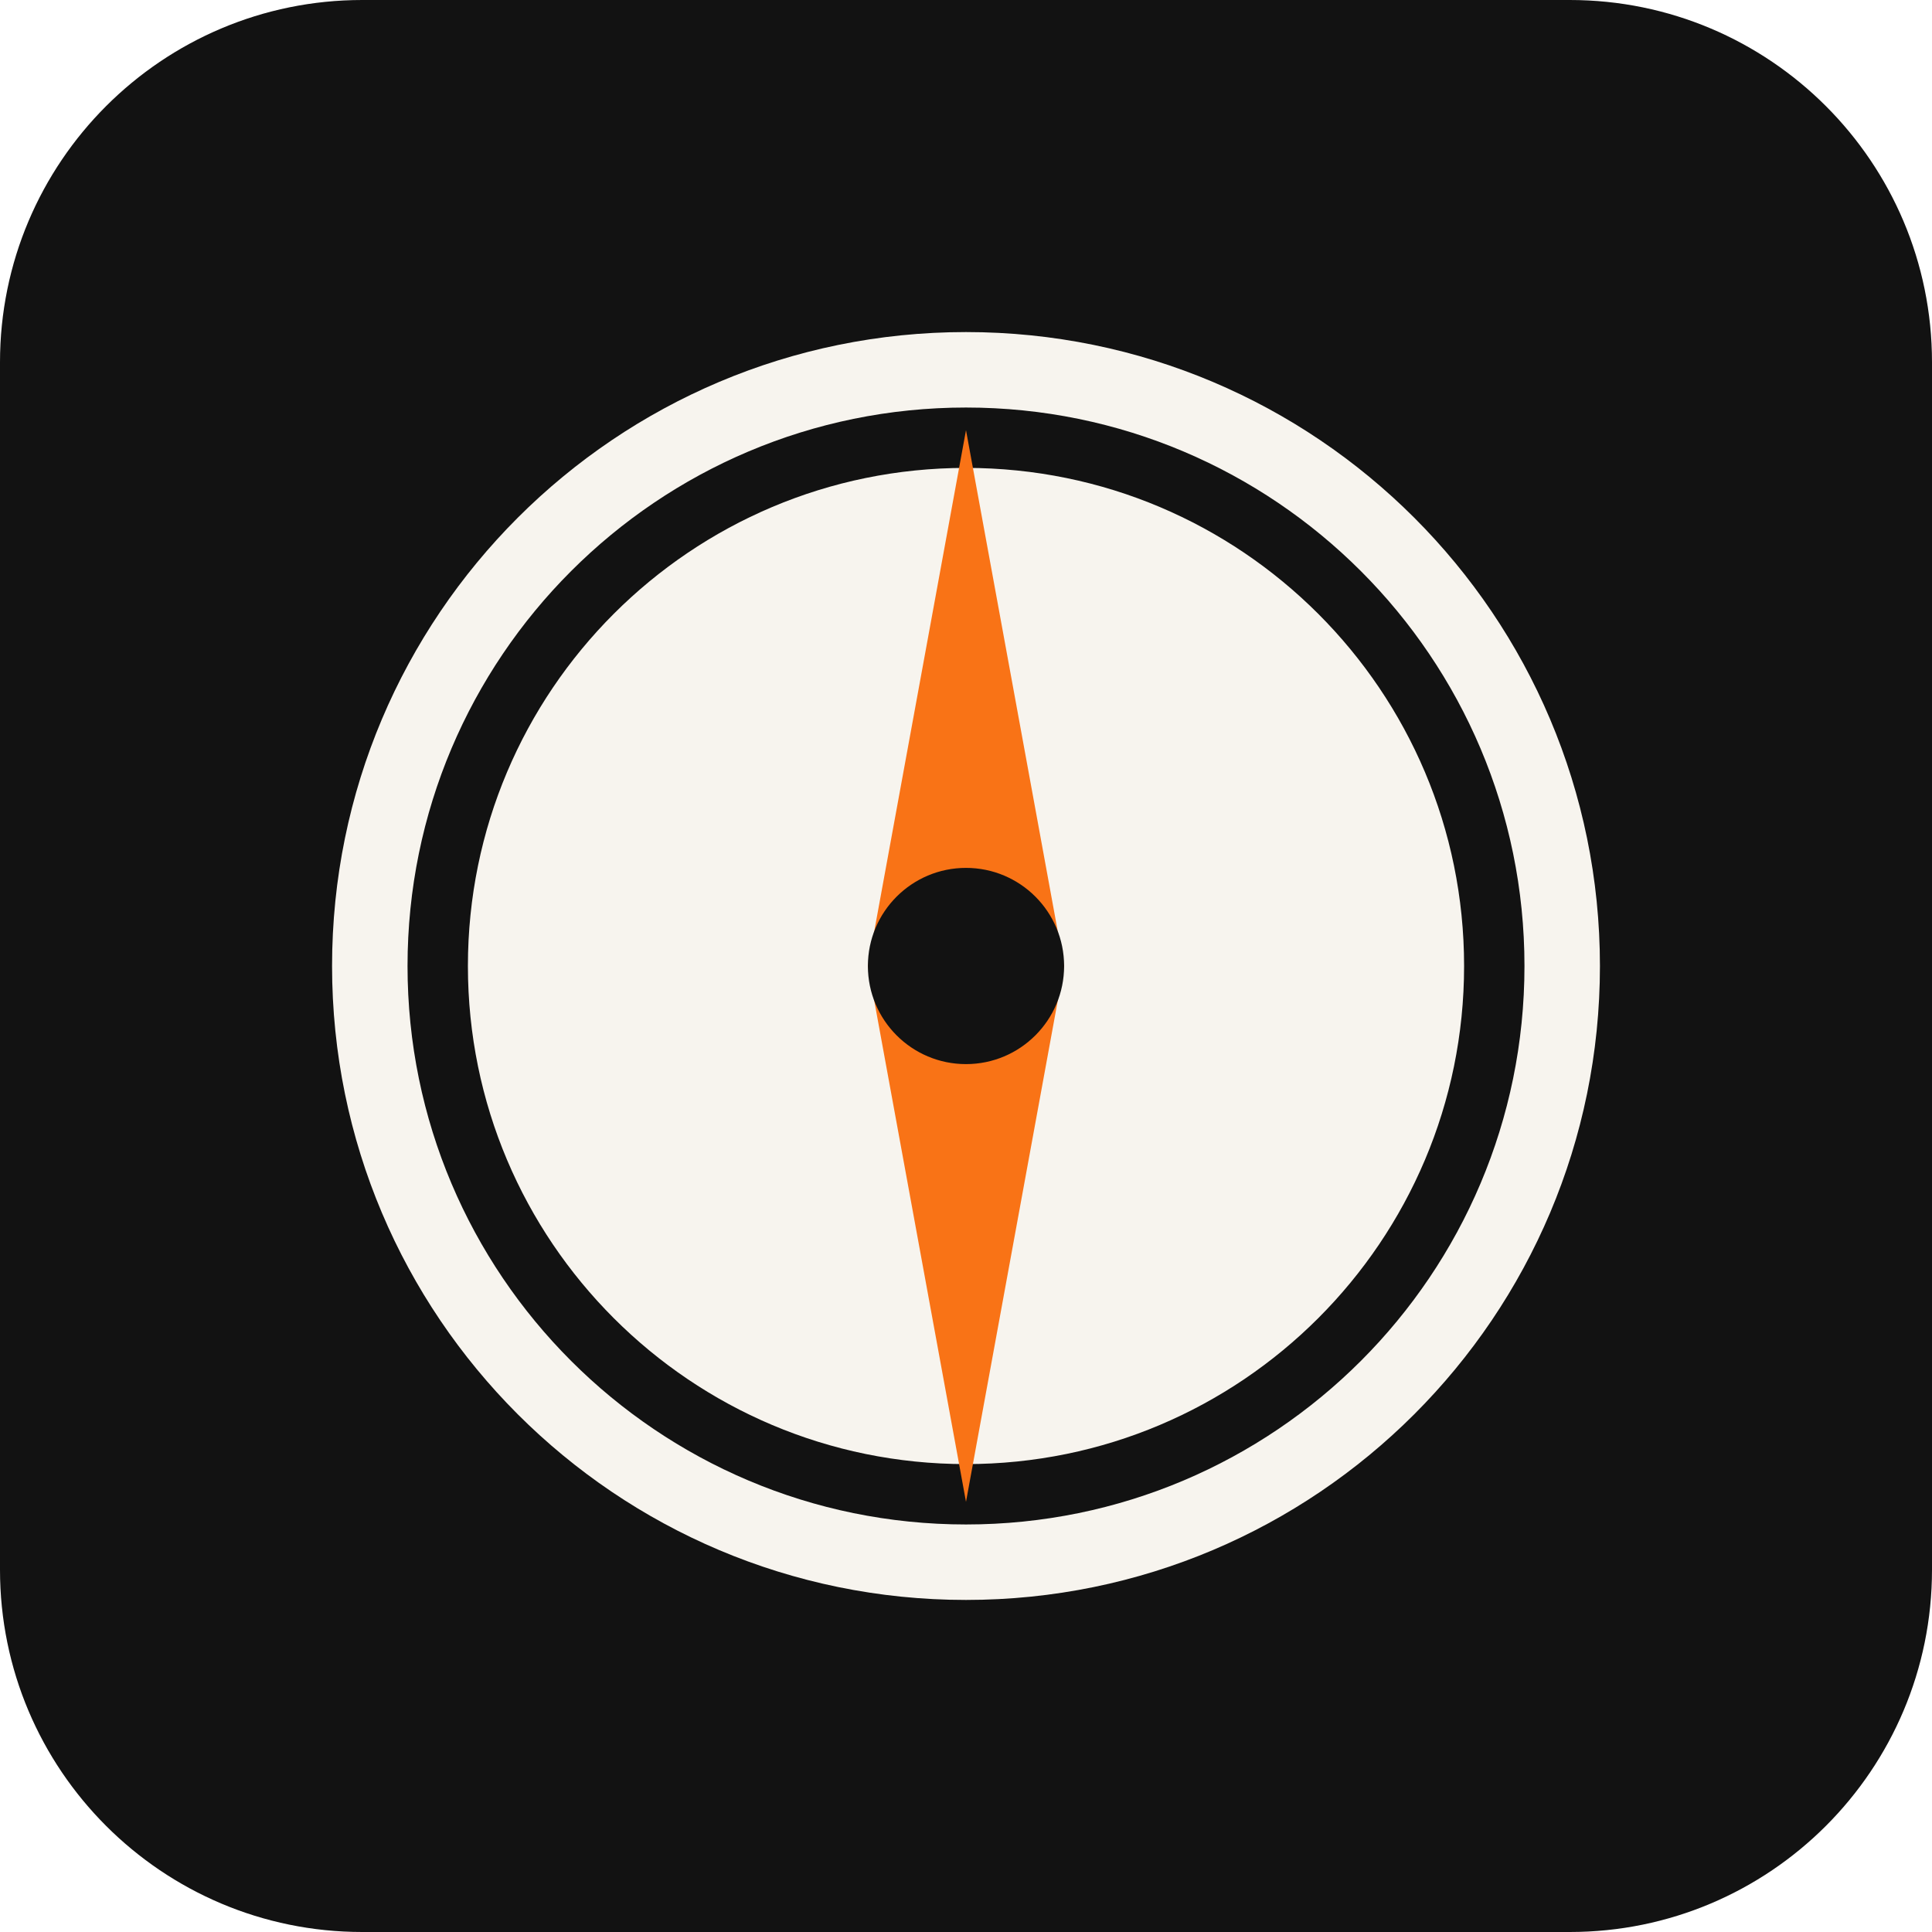
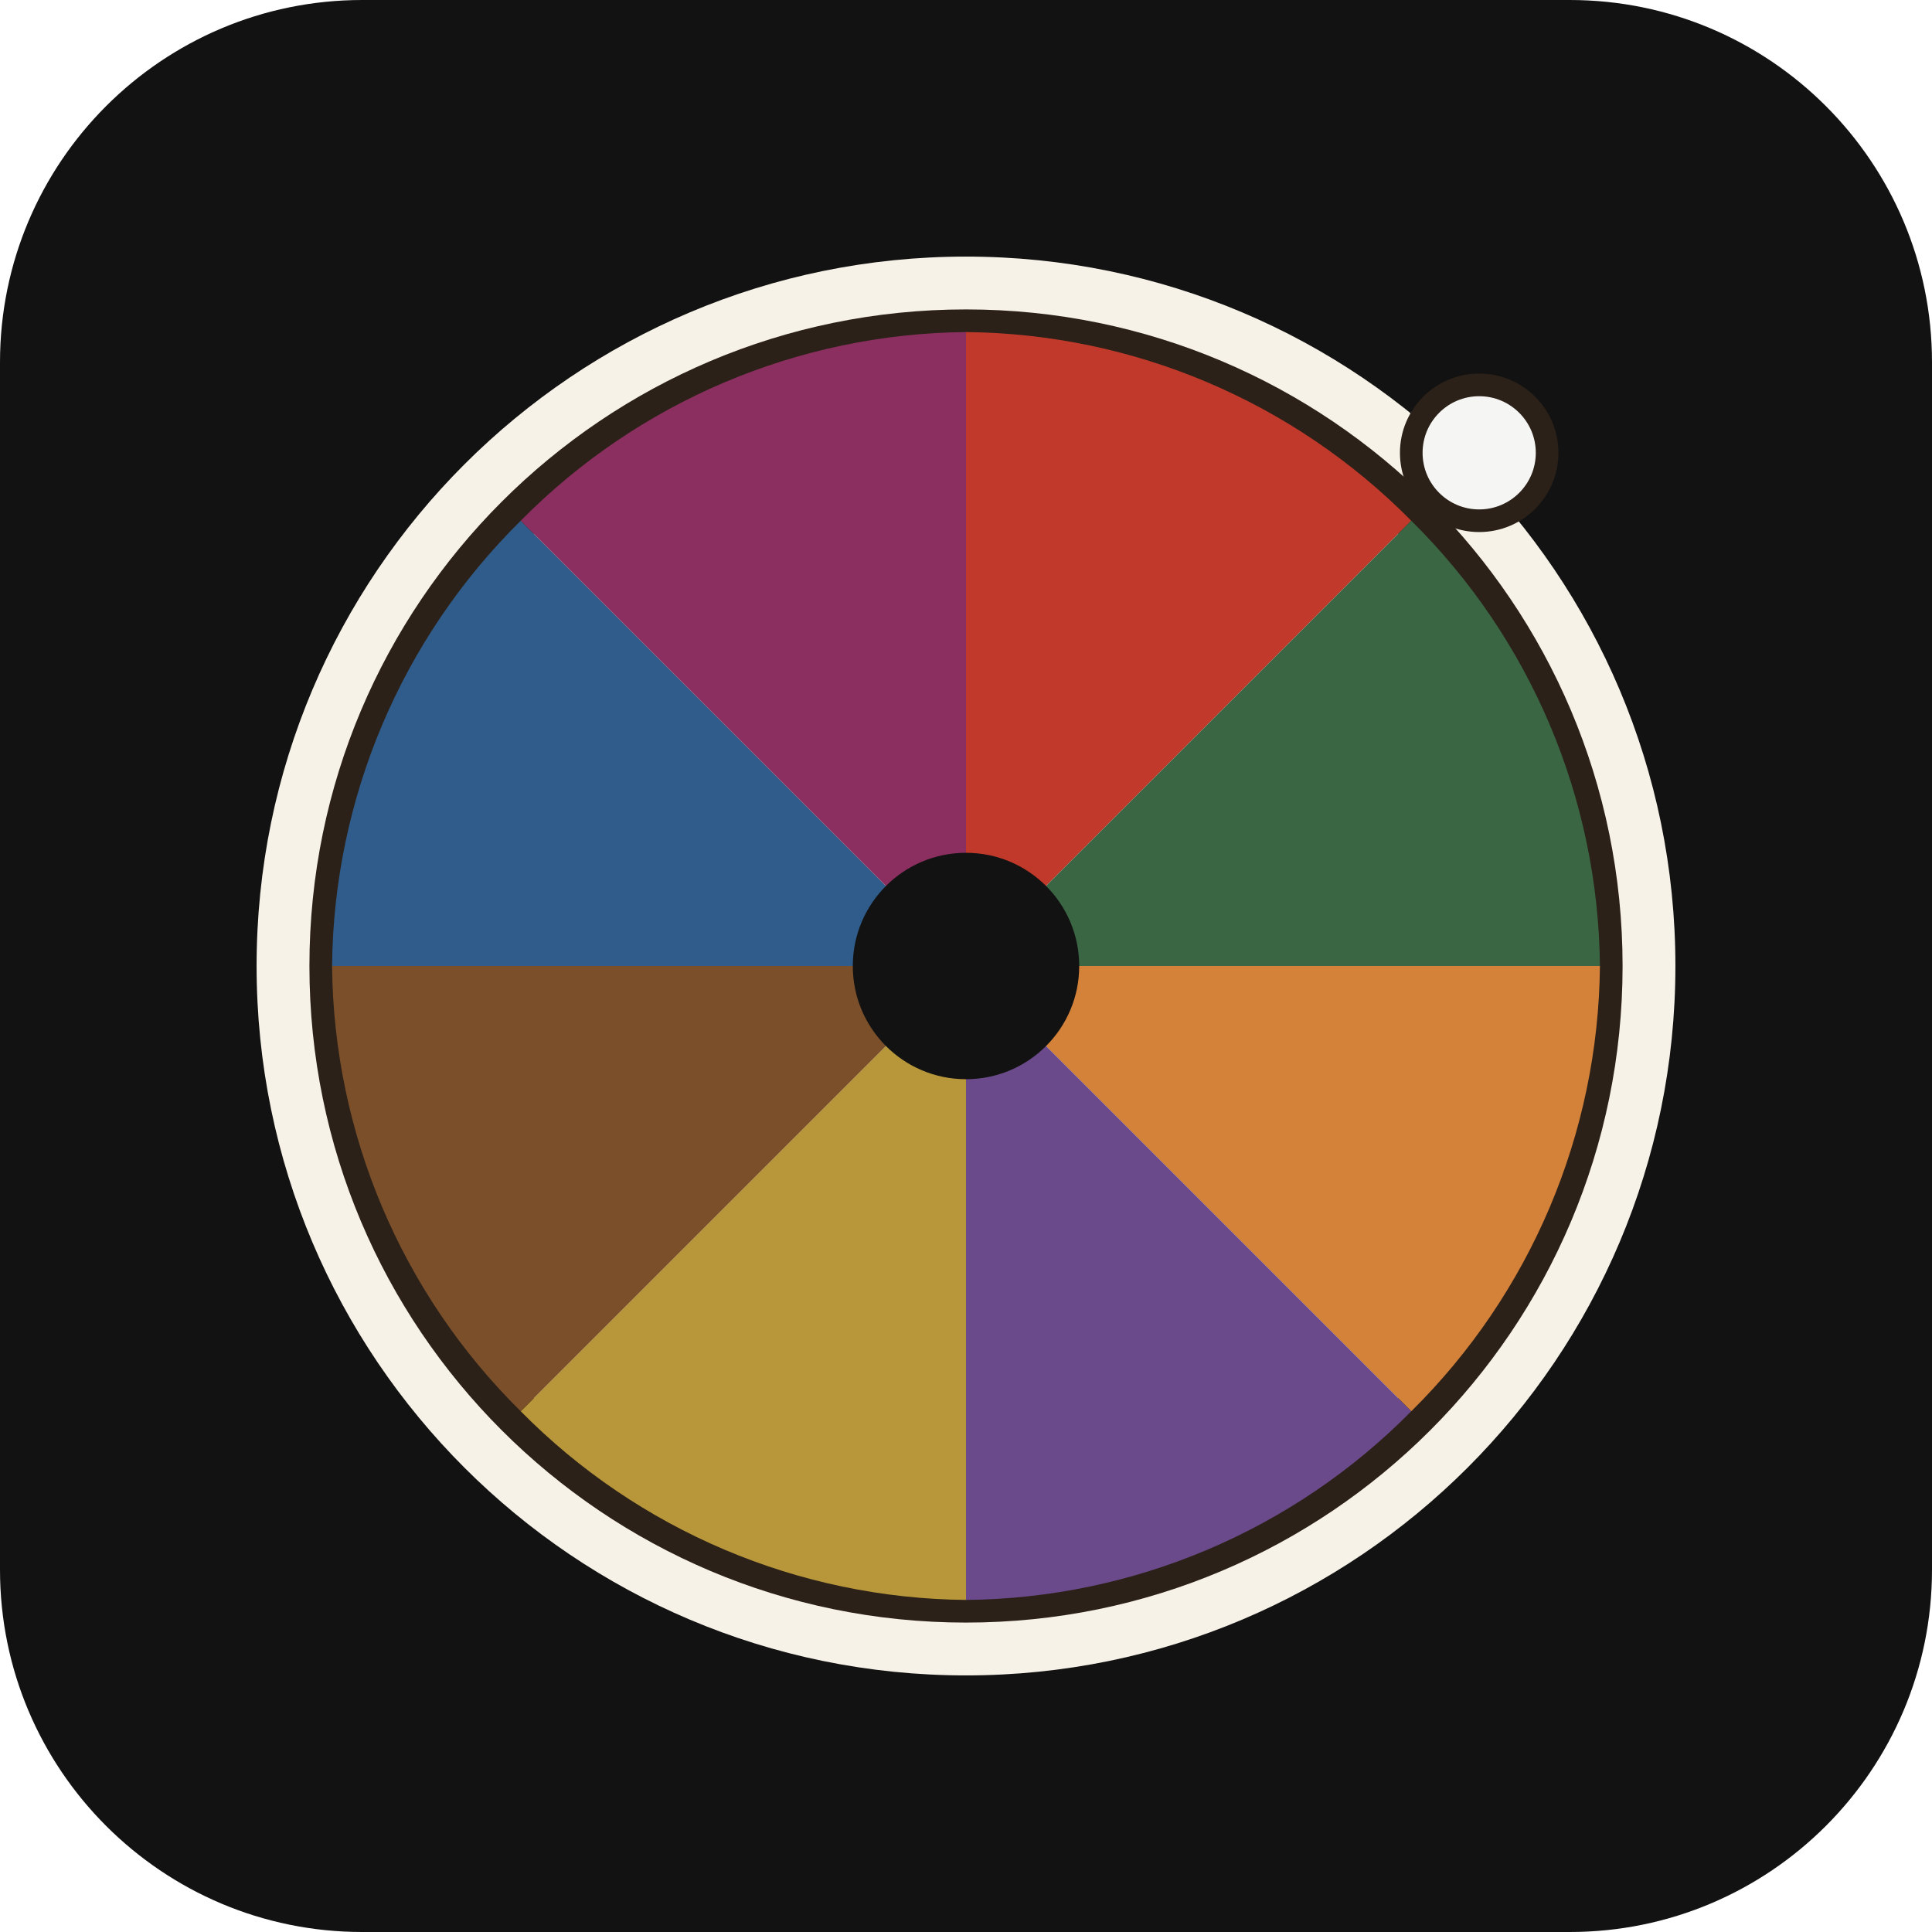
<svg xmlns="http://www.w3.org/2000/svg" width="512" height="512" viewBox="0 0 512 512">
  <rect width="512" height="512" rx="96" fill="#121212" />
-   <circle cx="256" cy="256" r="168" fill="#f7f4ee" />
-   <circle cx="256" cy="256" r="140" fill="none" stroke="#121212" stroke-width="16" />
-   <path d="M256 114 L282 256 L256 398 L230 256 Z" fill="#f97316" />
-   <circle cx="256" cy="256" r="26" fill="#121212" />
+   <circle cx="256" cy="256" r="188" fill="#f7f2e8" />
+   <circle cx="256" cy="256" r="168" fill="none" stroke="#2b2118" stroke-width="12" />
+   <path d="M256 256 L256 88 A168 168 0 0 1 374 138 Z" fill="#c0392b" />
+   <path d="M256 256 L374 138 A168 168 0 0 1 424 256 Z" fill="#3a6644" />
+   <path d="M256 256 L424 256 A168 168 0 0 1 374 374 Z" fill="#d4813a" />
+   <path d="M256 256 L374 374 A168 168 0 0 1 256 424 Z" fill="#6a4a8a" />
+   <path d="M256 256 L256 424 A168 168 0 0 1 138 374 Z" fill="#b8973a" />
+   <path d="M256 256 L138 374 A168 168 0 0 1 88 256 Z" fill="#7a4f2a" />
+   <path d="M256 256 L88 256 A168 168 0 0 1 138 138 Z" fill="#2f5c8a" />
+   <path d="M256 256 L138 138 A168 168 0 0 1 256 88 Z" fill="#8a2f5f" />
+   <circle cx="256" cy="256" r="30" fill="#121212" />
+   <circle cx="392" cy="120" r="18" fill="#f5f5f4" stroke="#2b2118" stroke-width="6" />
</svg>
